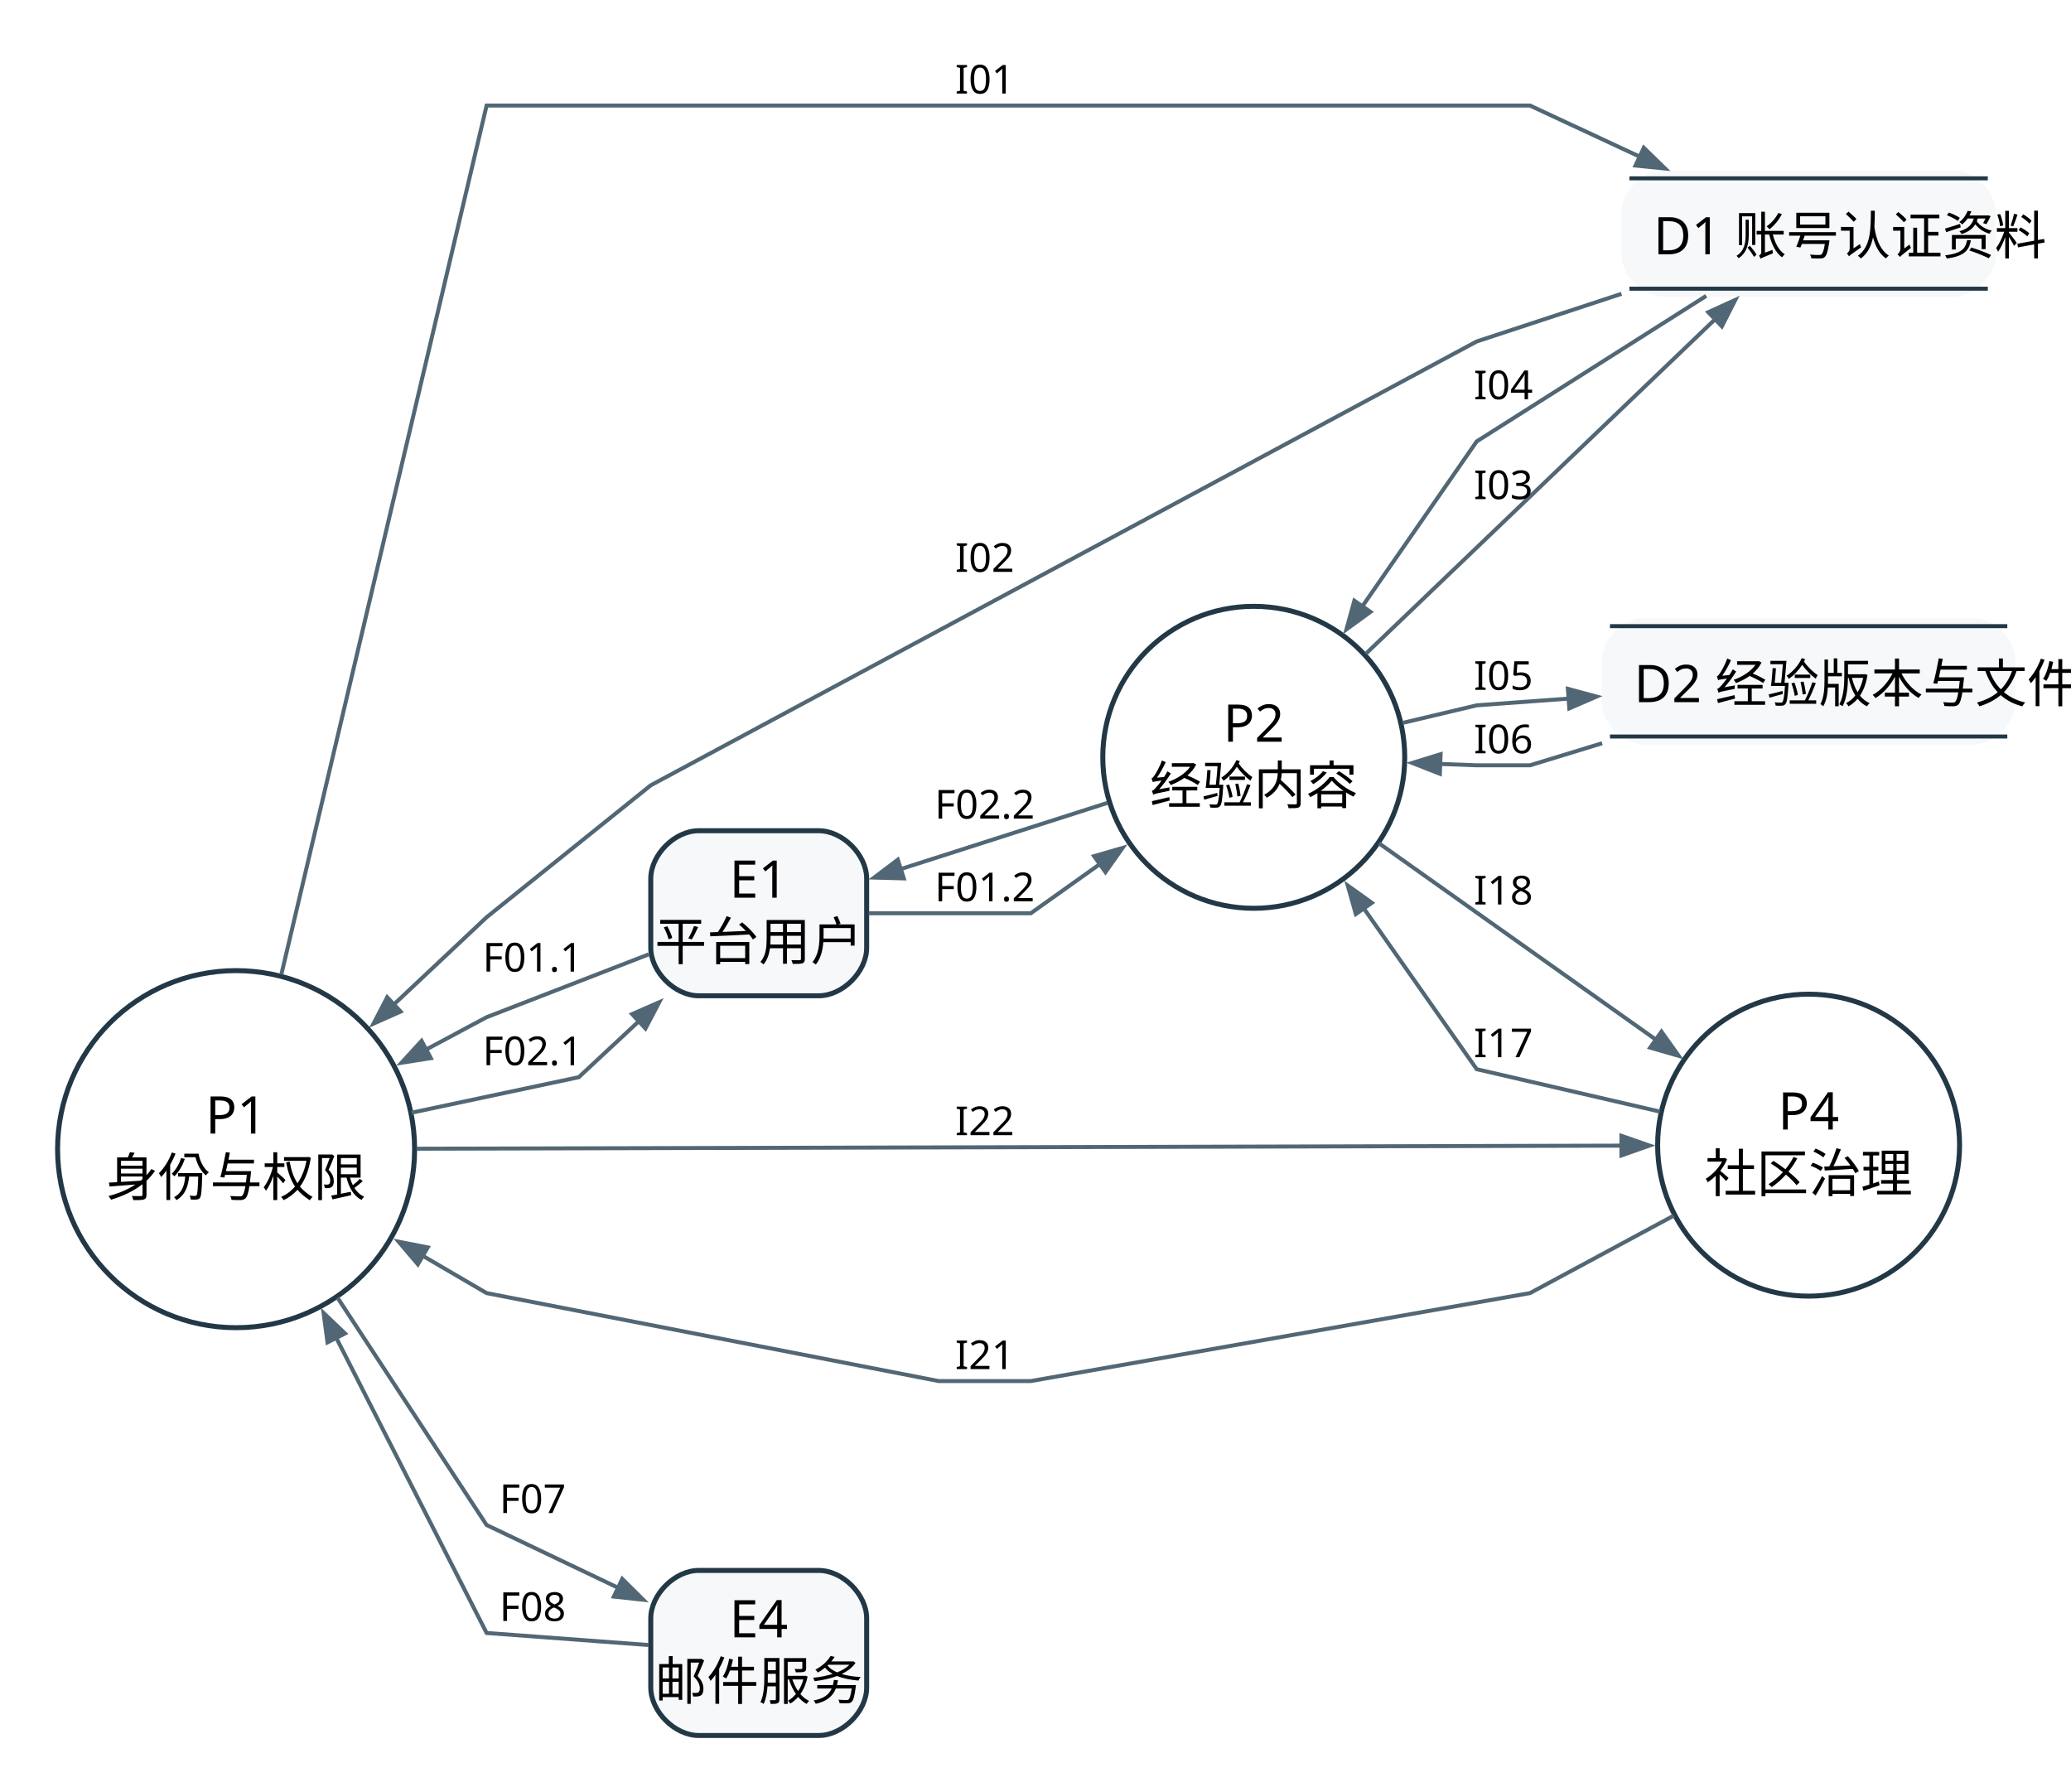
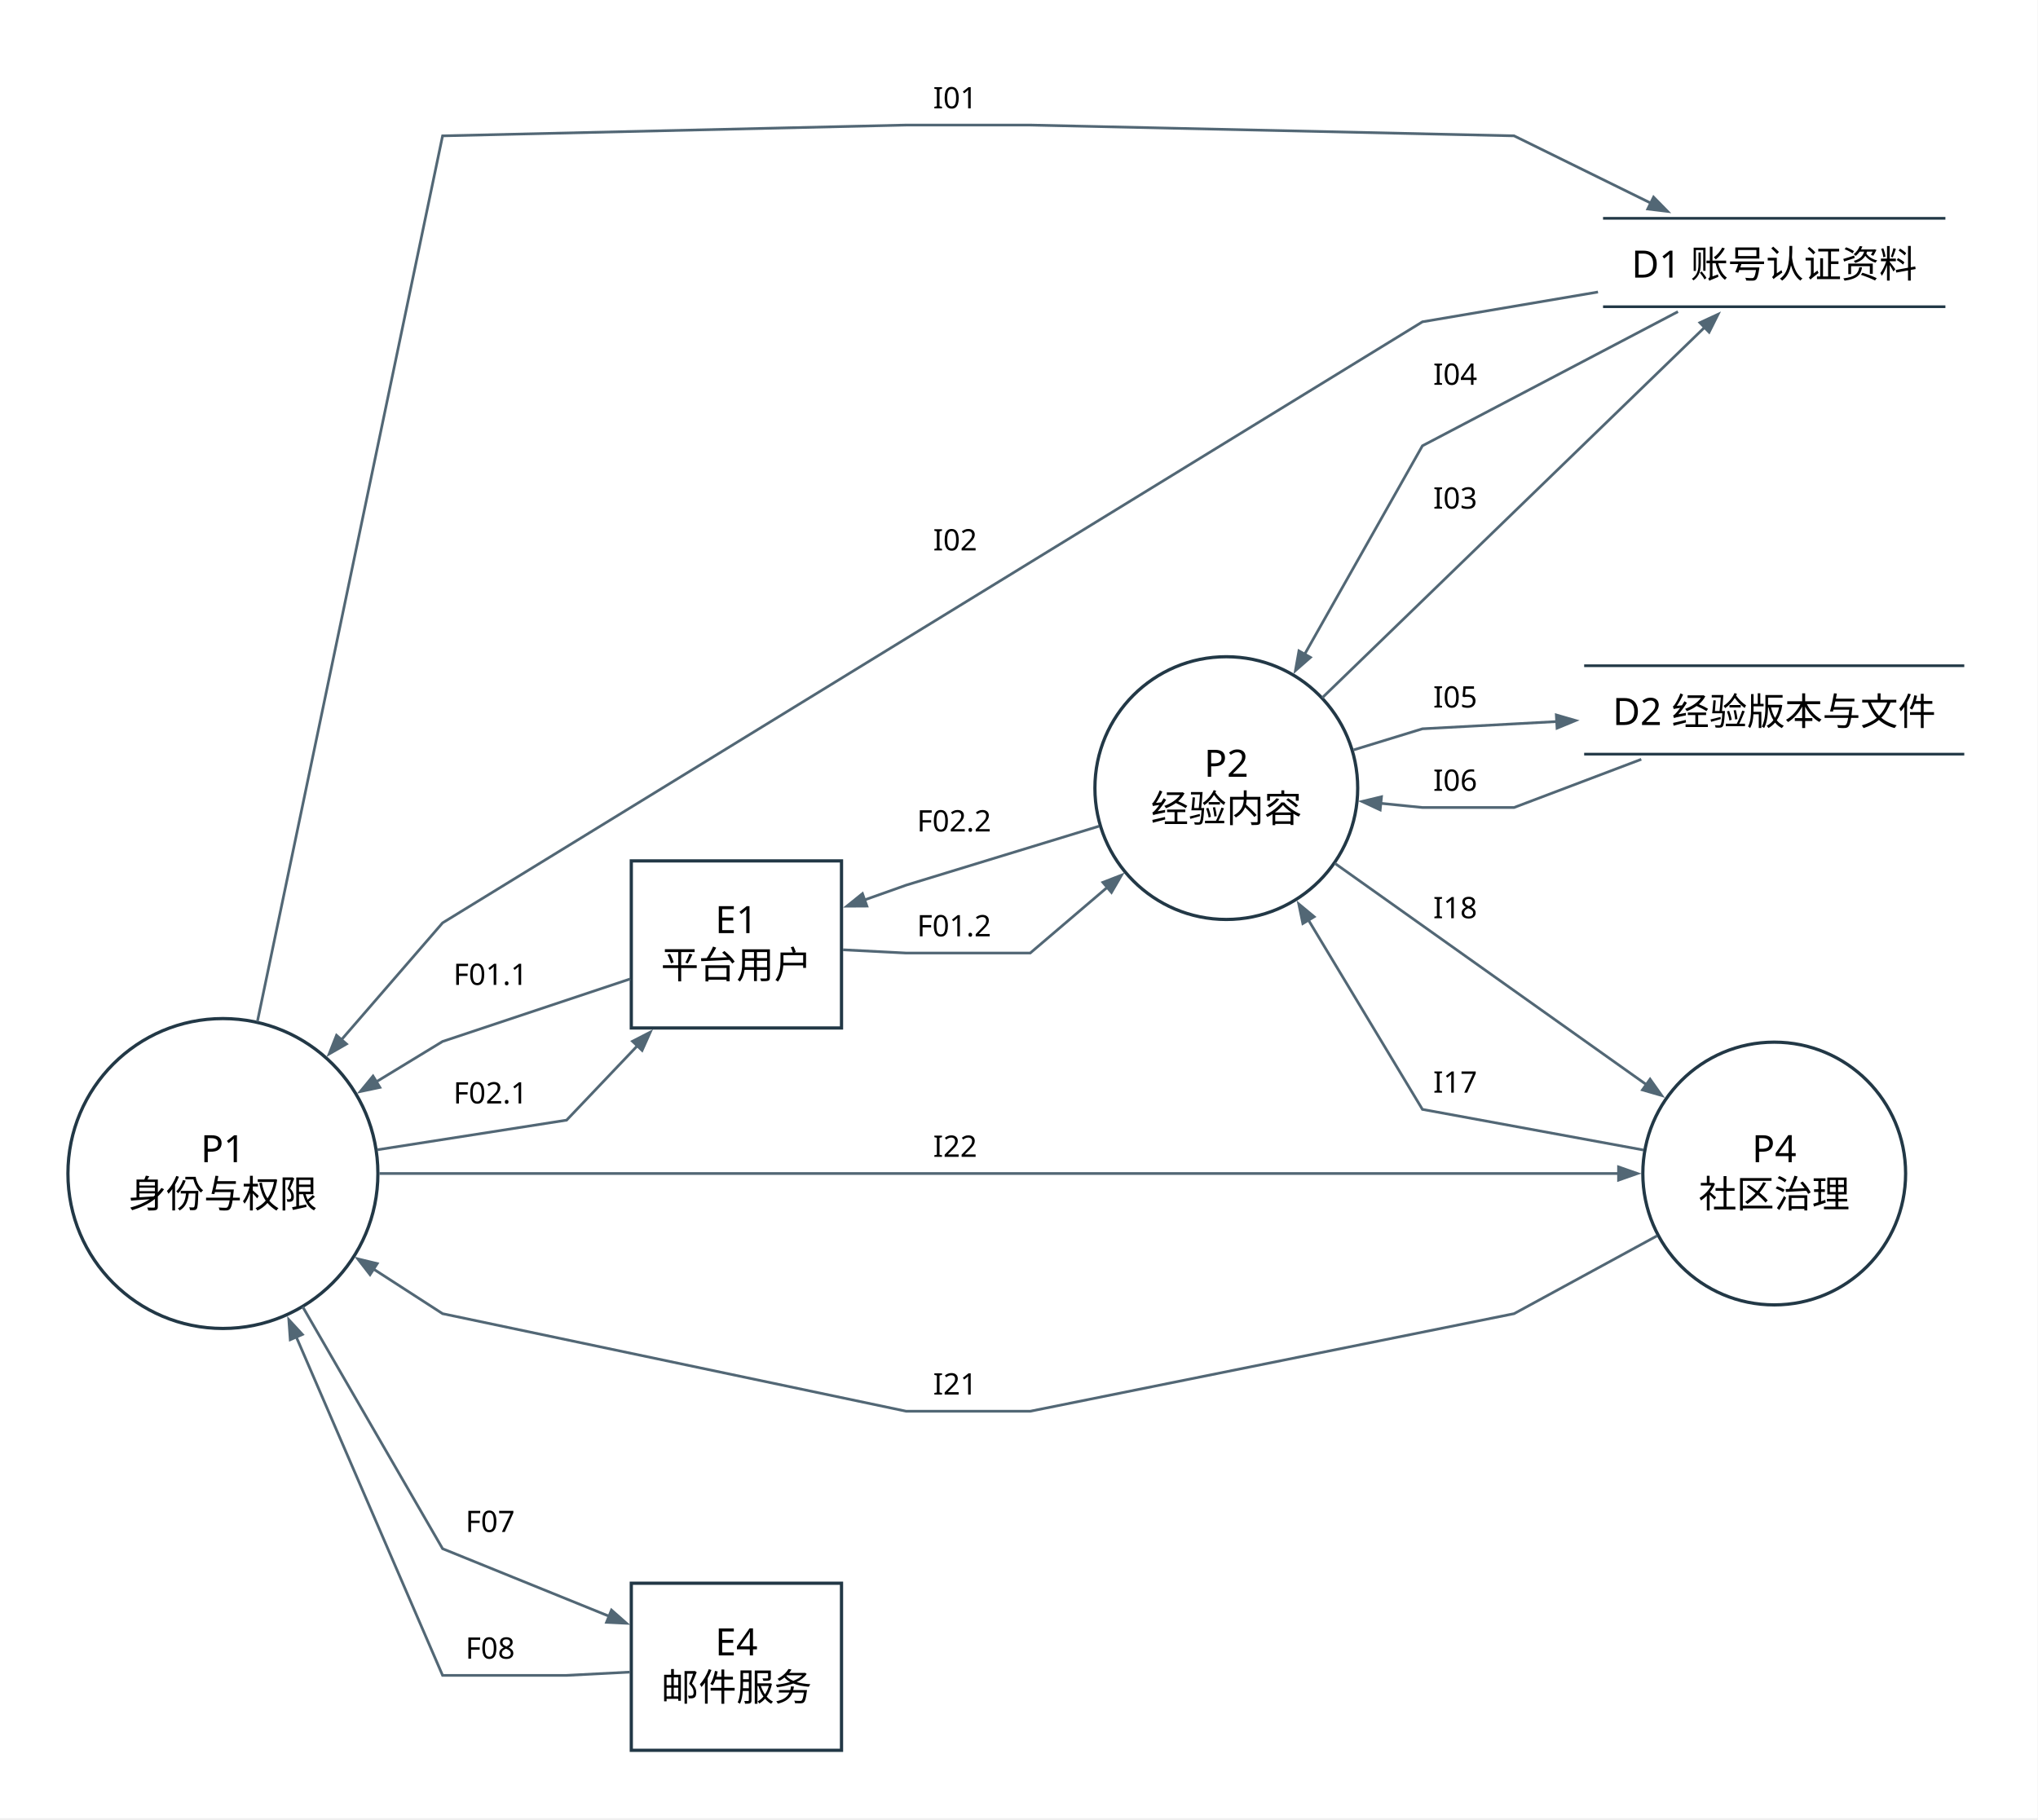
- <svg xmlns="http://www.w3.org/2000/svg" width="518pt" height="448pt" viewBox="0.00 0.00 518.00 448.00">
-   <g id="graph0" class="graph" transform="scale(1 1) rotate(0) translate(14.4 434.04)">
-     <polygon fill="white" stroke="none" points="-14.4,14.4 -14.4,-434.04 504.07,-434.04 504.07,14.4 -14.4,14.4" />
+ <svg xmlns="http://www.w3.org/2000/svg" width="756pt" height="675pt" viewBox="0.00 0.00 756.00 675.00">
+   <g id="graph0" class="graph" transform="scale(1 1) rotate(0) translate(25.2 649.4)">
+     <polygon fill="white" stroke="none" points="-25.2,25.2 -25.2,-649.4 730.65,-649.4 730.65,25.2 -25.2,25.2" />
    <g id="node1" class="node">
-       <ellipse fill="white" stroke="#223846" stroke-width="1.25" cx="44.65" cy="-146.64" rx="44.65" ry="44.65" />
-       <text xml:space="preserve" text-anchor="middle" x="44.65" y="-150.54" font-family="Microsoft YaHei" font-size="13.00">P1</text>
-       <text xml:space="preserve" text-anchor="middle" x="44.65" y="-134.94" font-family="Microsoft YaHei" font-size="13.00">身份与权限</text>
+       <ellipse fill="white" stroke="#223846" stroke-width="1.2" cx="57.49" cy="-214" rx="57.49" ry="57.49" />
+       <text xml:space="preserve" text-anchor="middle" x="57.49" y="-218.2" font-family="Microsoft YaHei" font-size="14.00">P1</text>
+       <text xml:space="preserve" text-anchor="middle" x="57.49" y="-201.4" font-family="Microsoft YaHei" font-size="14.00">身份与权限</text>
    </g>
    <g id="node3" class="node">
-       <path fill="#f6f8fa" stroke="#223846" stroke-width="1.25" d="M190.37,-226.28C190.37,-226.28 160.37,-226.28 160.37,-226.28 154.37,-226.28 148.37,-220.28 148.37,-214.28 148.37,-214.28 148.37,-197 148.37,-197 148.37,-191 154.37,-185 160.37,-185 160.37,-185 190.37,-185 190.37,-185 196.37,-185 202.37,-191 202.37,-197 202.37,-197 202.37,-214.28 202.37,-214.28 202.37,-220.28 196.37,-226.28 190.37,-226.28" />
-       <text xml:space="preserve" text-anchor="middle" x="175.37" y="-209.54" font-family="Microsoft YaHei" font-size="13.00">E1</text>
-       <text xml:space="preserve" text-anchor="middle" x="175.37" y="-193.94" font-family="Microsoft YaHei" font-size="13.00">平台用户</text>
+       <polygon fill="white" stroke="#223846" stroke-width="1.2" points="286.96,-329.99 208.98,-329.99 208.98,-268 286.96,-268 286.96,-329.99" />
+       <text xml:space="preserve" text-anchor="middle" x="247.97" y="-303.2" font-family="Microsoft YaHei" font-size="14.00">E1</text>
+       <text xml:space="preserve" text-anchor="middle" x="247.97" y="-286.4" font-family="Microsoft YaHei" font-size="14.00">平台用户</text>
    </g>
    <g id="edge2" class="edge">
-       <path fill="none" stroke="#526775" d="M88.51,-155.75C109.52,-160.21 130.37,-164.64 130.37,-164.64 130.37,-164.64 137.29,-171.09 145.65,-178.88" />
-       <polygon fill="#526775" stroke="#526775" points="143.7,-180.41 150.49,-183.39 147.04,-176.82 143.7,-180.41" />
-       <text xml:space="preserve" text-anchor="middle" x="118.84" y="-167.64" font-family="Microsoft YaHei" font-size="10.00">F02.1</text>
+       <path fill="none" stroke="#526775" d="M114.71,-222.8C148.49,-228.08 184.98,-233.8 184.98,-233.8 184.98,-233.8 197.63,-247.1 211.51,-261.69" />
+       <polygon fill="#526775" stroke="#526775" points="209.43,-263.06 216.02,-266.44 212.98,-259.68 209.43,-263.06" />
+       <text xml:space="preserve" text-anchor="start" x="142.98" y="-240" font-family="Microsoft YaHei" font-size="11.00">F02.1</text>
    </g>
    <g id="node4" class="node">
-       <path fill="#f6f8fa" stroke="#223846" stroke-width="1.25" d="M190.37,-41.28C190.37,-41.28 160.37,-41.28 160.37,-41.28 154.37,-41.28 148.37,-35.28 148.37,-29.28 148.37,-29.28 148.37,-12 148.37,-12 148.37,-6 154.37,0 160.37,0 160.37,0 190.37,0 190.37,0 196.37,0 202.37,-6 202.37,-12 202.37,-12 202.37,-29.28 202.37,-29.28 202.37,-35.28 196.37,-41.28 190.37,-41.28" />
-       <text xml:space="preserve" text-anchor="middle" x="175.37" y="-24.54" font-family="Microsoft YaHei" font-size="13.00">E4</text>
-       <text xml:space="preserve" text-anchor="middle" x="175.37" y="-8.94" font-family="Microsoft YaHei" font-size="13.00">邮件服务</text>
+       <polygon fill="white" stroke="#223846" stroke-width="1.2" points="286.96,-61.99 208.98,-61.99 208.98,0 286.96,0 286.96,-61.99" />
+       <text xml:space="preserve" text-anchor="middle" x="247.97" y="-35.2" font-family="Microsoft YaHei" font-size="14.00">E4</text>
+       <text xml:space="preserve" text-anchor="middle" x="247.97" y="-18.4" font-family="Microsoft YaHei" font-size="14.00">邮件服务</text>
    </g>
    <g id="edge5" class="edge">
-       <path fill="none" stroke="#526775" d="M70.02,-109.49C87.25,-83.21 107.31,-52.64 107.31,-52.64 107.31,-52.64 123.71,-44.81 140.29,-36.9" />
-       <polygon fill="#526775" stroke="#526775" points="141.24,-39.16 146.5,-33.94 139.13,-34.74 141.24,-39.16" />
-       <text xml:space="preserve" text-anchor="middle" x="118.84" y="-55.64" font-family="Microsoft YaHei" font-size="10.00">F07</text>
+       <path fill="none" stroke="#526775" d="M87.1,-164.53C110.23,-124.52 138.98,-74.8 138.98,-74.8 138.98,-74.8 171.49,-61.61 200.83,-49.71" />
+       <polygon fill="#526775" stroke="#526775" points="201.63,-52.03 207.19,-47.13 199.79,-47.49 201.63,-52.03" />
+       <text xml:space="preserve" text-anchor="start" x="147.48" y="-81" font-family="Microsoft YaHei" font-size="11.00">F07</text>
    </g>
    <g id="node5" class="node">
-       <path fill="#f6f8fa" stroke="none" stroke-width="1.25" d="M474.26,-391.44C474.26,-391.44 401.69,-391.44 401.69,-391.44 396.42,-391.44 391.15,-386.17 391.15,-380.91 391.15,-380.91 391.15,-370.37 391.15,-370.37 391.15,-365.11 396.42,-359.84 401.69,-359.84 401.69,-359.84 474.26,-359.84 474.26,-359.84 479.53,-359.84 484.79,-365.11 484.79,-370.37 484.79,-370.37 484.79,-380.91 484.79,-380.91 484.79,-386.17 479.53,-391.44 474.26,-391.44" />
-       <polyline fill="none" stroke="#223846" points="393.15,-361.84 482.79,-361.84" />
-       <polyline fill="none" stroke="#223846" points="482.79,-389.44 393.15,-389.44" />
-       <text xml:space="preserve" text-anchor="start" x="399.15" y="-370.44" font-family="Microsoft YaHei" font-size="13.00">D1 账号认证资料</text>
+       <polygon fill="white" stroke="none" stroke-width="1.2" points="698.45,-570.4 567.45,-570.4 567.45,-533.6 698.45,-533.6 698.45,-570.4" />
+       <polyline fill="none" stroke="#223846" points="569.452,-535.6 696.448,-535.6" />
+       <polyline fill="none" stroke="#223846" points="569.452,-568.4 696.448,-568.4" />
+       <text xml:space="preserve" text-anchor="middle" x="632.95" y="-546.4" font-family="Microsoft YaHei" font-size="14.00">D1 账号认证资料</text>
    </g>
    <g id="edge7" class="edge">
-       <path fill="none" stroke="#526775" d="M55.97,-190.33C73.52,-264.63 107.31,-407.64 107.31,-407.64 107.31,-407.64 368.28,-407.64 368.28,-407.64 368.28,-407.64 381.36,-401.55 396.11,-394.68" />
-       <polygon fill="#526775" stroke="#526775" points="396.75,-397.08 402.06,-391.9 394.68,-392.64 396.75,-397.08" />
-       <text xml:space="preserve" text-anchor="middle" x="231.9" y="-410.64" font-family="Microsoft YaHei" font-size="10.00">I01</text>
+       <path fill="none" stroke="#526775" d="M70.28,-270.39C92.64,-377.33 138.98,-599 138.98,-599 138.98,-599 310.96,-603 310.96,-603 310.96,-603 356.96,-603 356.96,-603 356.96,-603 536.45,-599 536.45,-599 536.45,-599 562.31,-586.27 587.12,-574.06" />
+       <polygon fill="#526775" stroke="#526775" points="588.2,-576.26 593.39,-570.97 586.03,-571.86 588.2,-576.26" />
+       <text xml:space="preserve" text-anchor="start" x="320.96" y="-609.2" font-family="Microsoft YaHei" font-size="11.00">I01</text>
    </g>
    <g id="node7" class="node">
-       <ellipse fill="white" stroke="#223846" stroke-width="1.25" cx="437.97" cy="-147.64" rx="37.76" ry="37.76" />
-       <text xml:space="preserve" text-anchor="middle" x="437.97" y="-151.54" font-family="Microsoft YaHei" font-size="13.00">P4</text>
-       <text xml:space="preserve" text-anchor="middle" x="437.97" y="-135.94" font-family="Microsoft YaHei" font-size="13.00">社区治理</text>
+       <ellipse fill="white" stroke="#223846" stroke-width="1.2" cx="632.95" cy="-214" rx="48.74" ry="48.74" />
+       <text xml:space="preserve" text-anchor="middle" x="632.95" y="-218.2" font-family="Microsoft YaHei" font-size="14.00">P4</text>
+       <text xml:space="preserve" text-anchor="middle" x="632.95" y="-201.4" font-family="Microsoft YaHei" font-size="14.00">社区治理</text>
    </g>
    <g id="edge16" class="edge">
-       <path fill="none" stroke="#526775" d="M89.78,-146.75C164.56,-146.94 315.4,-147.33 391.25,-147.52" />
-       <polygon fill="#526775" stroke="#526775" points="391.15,-149.97 398.16,-147.54 391.16,-145.07 391.15,-149.97" />
-       <text xml:space="preserve" text-anchor="middle" x="231.9" y="-150.14" font-family="Microsoft YaHei" font-size="10.00">I22</text>
+       <path fill="none" stroke="#526775" d="M115.57,-214C225.6,-214 465.83,-214 575.42,-214" />
+       <polygon fill="#526775" stroke="#526775" points="575.2,-216.45 582.2,-214 575.2,-211.55 575.2,-216.45" />
+       <text xml:space="preserve" text-anchor="start" x="320.96" y="-220.2" font-family="Microsoft YaHei" font-size="11.00">I22</text>
    </g>
    <g id="node2" class="node">
-       <ellipse fill="white" stroke="#223846" stroke-width="1.25" cx="299.19" cy="-244.64" rx="37.76" ry="37.76" />
-       <text xml:space="preserve" text-anchor="middle" x="299.19" y="-248.54" font-family="Microsoft YaHei" font-size="13.00">P2</text>
-       <text xml:space="preserve" text-anchor="middle" x="299.19" y="-232.94" font-family="Microsoft YaHei" font-size="13.00">经验内容</text>
+       <ellipse fill="white" stroke="#223846" stroke-width="1.2" cx="429.7" cy="-357" rx="48.74" ry="48.74" />
+       <text xml:space="preserve" text-anchor="middle" x="429.7" y="-361.2" font-family="Microsoft YaHei" font-size="14.00">P2</text>
+       <text xml:space="preserve" text-anchor="middle" x="429.7" y="-344.4" font-family="Microsoft YaHei" font-size="14.00">经验内容</text>
    </g>
    <g id="edge4" class="edge">
-       <path fill="none" stroke="#526775" d="M262.56,-233.23C246.14,-227.98 226.73,-221.76 210.49,-216.56" />
-       <polygon fill="#526775" stroke="#526775" points="211.66,-214.36 204.24,-214.56 210.16,-219.03 211.66,-214.36" />
-       <text xml:space="preserve" text-anchor="middle" x="231.9" y="-229.31" font-family="Microsoft YaHei" font-size="10.00">F02.2</text>
+       <path fill="none" stroke="#526775" d="M382.51,-342.87C349.52,-332.79 310.96,-321 310.96,-321 310.96,-321 304.35,-318.65 295.45,-315.49" />
+       <polygon fill="#526775" stroke="#526775" points="296.37,-313.22 288.95,-313.18 294.73,-317.84 296.37,-313.22" />
+       <text xml:space="preserve" text-anchor="start" x="314.96" y="-340.91" font-family="Microsoft YaHei" font-size="11.00">F02.2</text>
    </g>
    <g id="edge9" class="edge">
-       <path fill="none" stroke="#526775" d="M327.21,-270.52C352.8,-295.03 390.76,-331.38 414.67,-354.28" />
-       <polygon fill="#526775" stroke="#526775" points="412.88,-355.96 419.63,-359.03 416.27,-352.42 412.88,-355.96" />
-       <text xml:space="preserve" text-anchor="middle" x="361.61" y="-309.21" font-family="Microsoft YaHei" font-size="10.00">I03</text>
+       <path fill="none" stroke="#526775" d="M465.3,-390.52C505.77,-429.74 571.77,-493.68 607.35,-528.16" />
+       <polygon fill="#526775" stroke="#526775" points="605.39,-529.68 612.12,-532.79 608.8,-526.16 605.39,-529.68" />
+       <text xml:space="preserve" text-anchor="start" x="506.45" y="-460.7" font-family="Microsoft YaHei" font-size="11.00">I03</text>
    </g>
    <g id="node6" class="node">
-       <path fill="#f6f8fa" stroke="none" stroke-width="1.25" d="M479.13,-279.44C479.13,-279.44 396.81,-279.44 396.81,-279.44 391.55,-279.44 386.28,-274.17 386.28,-268.91 386.28,-268.91 386.28,-258.37 386.28,-258.37 386.28,-253.11 391.55,-247.84 396.81,-247.84 396.81,-247.84 479.13,-247.84 479.13,-247.84 484.4,-247.84 489.67,-253.11 489.67,-258.37 489.67,-258.37 489.67,-268.91 489.67,-268.91 489.67,-274.17 484.4,-279.44 479.13,-279.44" />
-       <polyline fill="none" stroke="#223846" points="388.28,-249.84 487.67,-249.84" />
-       <polyline fill="none" stroke="#223846" points="487.67,-277.44 388.28,-277.44" />
-       <text xml:space="preserve" text-anchor="start" x="394.28" y="-258.44" font-family="Microsoft YaHei" font-size="13.00">D2 经验版本与文件</text>
+       <polygon fill="white" stroke="none" stroke-width="1.2" points="705.45,-404.4 560.45,-404.4 560.45,-367.6 705.45,-367.6 705.45,-404.4" />
+       <polyline fill="none" stroke="#223846" points="562.45,-369.6 703.45,-369.6" />
+       <polyline fill="none" stroke="#223846" points="562.45,-402.4 703.45,-402.4" />
+       <text xml:space="preserve" text-anchor="middle" x="632.95" y="-380.4" font-family="Microsoft YaHei" font-size="14.00">D2 经验版本与文件</text>
    </g>
    <g id="edge11" class="edge">
-       <path fill="none" stroke="#526775" d="M336.41,-253.24C346.59,-255.66 354.95,-257.64 354.95,-257.64 354.95,-257.64 364.96,-258.37 377.99,-259.33" />
-       <polygon fill="#526775" stroke="#526775" points="377.76,-261.76 384.92,-259.83 378.12,-256.88 377.76,-261.76" />
-       <text xml:space="preserve" text-anchor="middle" x="361.61" y="-261.51" font-family="Microsoft YaHei" font-size="10.00">I05</text>
+       <path fill="none" stroke="#526775" d="M476.95,-371.18C490.83,-375.43 502.45,-379 502.45,-379 502.45,-379 525.62,-380.25 552.37,-381.69" />
+       <polygon fill="#526775" stroke="#526775" points="552.12,-384.13 559.25,-382.07 552.39,-379.24 552.12,-384.13" />
+       <text xml:space="preserve" text-anchor="start" x="506.45" y="-386.89" font-family="Microsoft YaHei" font-size="11.00">I05</text>
    </g>
    <g id="edge14" class="edge">
-       <path fill="none" stroke="#526775" d="M330.55,-223.11C351,-208.61 378.11,-189.38 399.85,-173.97" />
-       <polygon fill="#526775" stroke="#526775" points="401.17,-176.03 405.47,-169.98 398.34,-172.03 401.17,-176.03" />
-       <text xml:space="preserve" text-anchor="middle" x="361.61" y="-207.83" font-family="Microsoft YaHei" font-size="10.00">I18</text>
+       <path fill="none" stroke="#526775" d="M469.98,-329.08C503.12,-305.54 550.61,-271.79 585.6,-246.93" />
+       <polygon fill="#526775" stroke="#526775" points="586.9,-249.01 591.19,-242.96 584.07,-245.02 586.9,-249.01" />
+       <text xml:space="preserve" text-anchor="start" x="506.45" y="-308.71" font-family="Microsoft YaHei" font-size="11.00">I18</text>
    </g>
    <g id="edge1" class="edge">
-       <path fill="none" stroke="#526775" d="M147.86,-195.36C129.12,-188.1 107.31,-179.64 107.31,-179.64 107.31,-179.64 100.85,-176.18 92.11,-171.51" />
-       <polygon fill="#526775" stroke="#526775" points="93.36,-169.4 86.03,-168.25 91.05,-173.72 93.36,-169.4" />
-       <text xml:space="preserve" text-anchor="middle" x="118.84" y="-191.05" font-family="Microsoft YaHei" font-size="10.00">F01.1</text>
+       <path fill="none" stroke="#526775" d="M208.6,-286.2C177.56,-275.85 138.98,-263 138.98,-263 138.98,-263 128.01,-256.31 114.16,-247.89" />
+       <polygon fill="#526775" stroke="#526775" points="115.72,-245.96 108.46,-244.42 113.17,-250.15 115.72,-245.96" />
+       <text xml:space="preserve" text-anchor="start" x="142.98" y="-283.97" font-family="Microsoft YaHei" font-size="11.00">F01.1</text>
    </g>
    <g id="edge3" class="edge">
-       <path fill="none" stroke="#526775" d="M202.87,-205.64C221.62,-205.64 243.43,-205.64 243.43,-205.64 243.43,-205.64 251.11,-211.11 260.72,-217.95" />
-       <polygon fill="#526775" stroke="#526775" points="259.25,-219.92 266.38,-221.98 262.1,-215.93 259.25,-219.92" />
-       <text xml:space="preserve" text-anchor="middle" x="231.9" y="-208.64" font-family="Microsoft YaHei" font-size="10.00">F01.2</text>
+       <path fill="none" stroke="#526775" d="M287.52,-297.01C300.13,-296.36 310.96,-295.8 310.96,-295.8 310.96,-295.8 356.96,-295.8 356.96,-295.8 356.96,-295.8 370.51,-307.35 385.82,-320.42" />
+       <polygon fill="#526775" stroke="#526775" points="383.92,-322.02 390.84,-324.7 387.1,-318.29 383.92,-322.02" />
+       <text xml:space="preserve" text-anchor="start" x="314.96" y="-302" font-family="Microsoft YaHei" font-size="11.00">F01.2</text>
    </g>
    <g id="edge6" class="edge">
-       <path fill="none" stroke="#526775" d="M147.86,-22.62C129.12,-24.01 107.31,-25.64 107.31,-25.64 107.31,-25.64 87.01,-65.48 69.71,-99.44" />
-       <polygon fill="#526775" stroke="#526775" points="67.52,-98.32 66.53,-105.67 71.89,-100.55 67.52,-98.32" />
-       <text xml:space="preserve" text-anchor="middle" x="118.84" y="-28.64" font-family="Microsoft YaHei" font-size="10.00">F08</text>
+       <path fill="none" stroke="#526775" d="M208.42,-29.01C195.81,-28.36 184.98,-27.8 184.98,-27.8 184.98,-27.8 138.98,-27.8 138.98,-27.8 138.98,-27.8 108.11,-99.21 84.61,-153.59" />
+       <polygon fill="#526775" stroke="#526775" points="82.47,-152.35 81.94,-159.75 86.97,-154.29 82.47,-152.35" />
+       <text xml:space="preserve" text-anchor="start" x="147.48" y="-34" font-family="Microsoft YaHei" font-size="11.00">F08</text>
    </g>
    <g id="edge8" class="edge">
-       <path fill="none" stroke="#526775" d="M391.17,-360.56C372.38,-354.38 354.95,-348.64 354.95,-348.64 354.95,-348.64 148.37,-237.64 148.37,-237.64 148.37,-237.64 107.31,-204.64 107.31,-204.64 107.31,-204.64 96.43,-194.41 83.81,-182.54" />
-       <polygon fill="#526775" stroke="#526775" points="85.8,-181.05 79.03,-178.04 82.45,-184.62 85.8,-181.05" />
-       <text xml:space="preserve" text-anchor="middle" x="231.9" y="-291.02" font-family="Microsoft YaHei" font-size="10.00">I02</text>
+       <path fill="none" stroke="#526775" d="M567.58,-541.06C535.08,-535.54 502.45,-530 502.45,-530 502.45,-530 138.98,-307 138.98,-307 138.98,-307 120.56,-285.71 101.34,-263.5" />
+       <polygon fill="#526775" stroke="#526775" points="103.33,-262.06 96.9,-258.37 99.63,-265.27 103.33,-262.06" />
+       <text xml:space="preserve" text-anchor="start" x="320.96" y="-445.18" font-family="Microsoft YaHei" font-size="11.00">I02</text>
    </g>
    <g id="edge10" class="edge">
-       <path fill="none" stroke="#526775" d="M412.36,-360.04C388.2,-344.72 354.95,-323.64 354.95,-323.64 354.95,-323.64 340.38,-302.61 326.26,-282.26" />
-       <polygon fill="#526775" stroke="#526775" points="328.38,-281.01 322.38,-276.65 324.35,-283.8 328.38,-281.01" />
-       <text xml:space="preserve" text-anchor="middle" x="361.61" y="-334.19" font-family="Microsoft YaHei" font-size="10.00">I04</text>
+       <path fill="none" stroke="#526775" d="M597.24,-533.77C558.88,-513.63 502.45,-484 502.45,-484 502.45,-484 478.73,-442.01 458.57,-406.32" />
+       <polygon fill="#526775" stroke="#526775" points="460.91,-405.49 455.34,-400.6 456.65,-407.9 460.91,-405.49" />
+       <text xml:space="preserve" text-anchor="start" x="506.45" y="-506.63" font-family="Microsoft YaHei" font-size="11.00">I04</text>
    </g>
    <g id="edge12" class="edge">
-       <path fill="none" stroke="#526775" d="M386.33,-248.16C376.03,-245.01 368.28,-242.64 368.28,-242.64 368.28,-242.64 354.95,-242.64 354.95,-242.64 354.95,-242.64 351.23,-242.78 345.74,-242.98" />
-       <polygon fill="#526775" stroke="#526775" points="345.74,-240.52 338.83,-243.23 345.92,-245.42 345.74,-240.52" />
-       <text xml:space="preserve" text-anchor="middle" x="361.61" y="-245.64" font-family="Microsoft YaHei" font-size="10.00">I06</text>
+       <path fill="none" stroke="#526775" d="M583.64,-367.68C559.95,-358.71 536.45,-349.8 536.45,-349.8 536.45,-349.8 502.45,-349.8 502.45,-349.8 502.45,-349.8 495.9,-350.45 486.76,-351.37" />
+       <polygon fill="#526775" stroke="#526775" points="486.78,-348.91 480.06,-352.04 487.27,-353.78 486.78,-348.91" />
+       <text xml:space="preserve" text-anchor="start" x="506.45" y="-356" font-family="Microsoft YaHei" font-size="11.00">I06</text>
    </g>
    <g id="edge15" class="edge">
-       <path fill="none" stroke="#526775" d="M404.24,-130.01C386.54,-120.48 368.28,-110.64 368.28,-110.64 368.28,-110.64 243.43,-88.64 243.43,-88.64 243.43,-88.64 220.37,-88.64 220.37,-88.64 220.37,-88.64 107.31,-110.64 107.31,-110.64 107.31,-110.64 100.47,-114.63 91.35,-119.96" />
-       <polygon fill="#526775" stroke="#526775" points="90.12,-117.84 85.31,-123.49 92.59,-122.07 90.12,-117.84" />
-       <text xml:space="preserve" text-anchor="middle" x="231.9" y="-91.64" font-family="Microsoft YaHei" font-size="10.00">I21</text>
+       <path fill="none" stroke="#526775" d="M589.5,-190.89C564,-177 536.45,-162 536.45,-162 536.45,-162 356.96,-125.8 356.96,-125.8 356.96,-125.8 310.96,-125.8 310.96,-125.8 310.96,-125.8 138.98,-162 138.98,-162 138.98,-162 127.4,-169.48 113.02,-178.77" />
+       <polygon fill="#526775" stroke="#526775" points="112.07,-176.47 107.52,-182.33 114.73,-180.58 112.07,-176.47" />
+       <text xml:space="preserve" text-anchor="start" x="320.96" y="-132" font-family="Microsoft YaHei" font-size="11.00">I21</text>
    </g>
    <g id="edge13" class="edge">
-       <path fill="none" stroke="#526775" d="M400.76,-156.03C378.78,-161.12 354.95,-166.64 354.95,-166.64 354.95,-166.64 340.57,-187.12 326.55,-207.09" />
-       <polygon fill="#526775" stroke="#526775" points="324.72,-205.44 322.7,-212.57 328.73,-208.25 324.72,-205.44" />
-       <text xml:space="preserve" text-anchor="middle" x="361.61" y="-169.64" font-family="Microsoft YaHei" font-size="10.00">I17</text>
+       <path fill="none" stroke="#526775" d="M584.46,-222.72C547.5,-229.52 502.45,-237.8 502.45,-237.8 502.45,-237.8 479.82,-275.39 459.98,-308.36" />
+       <polygon fill="#526775" stroke="#526775" points="458.09,-306.75 456.58,-314.01 462.29,-309.27 458.09,-306.75" />
+       <text xml:space="preserve" text-anchor="start" x="506.45" y="-244" font-family="Microsoft YaHei" font-size="11.00">I17</text>
    </g>
  </g>
</svg>
